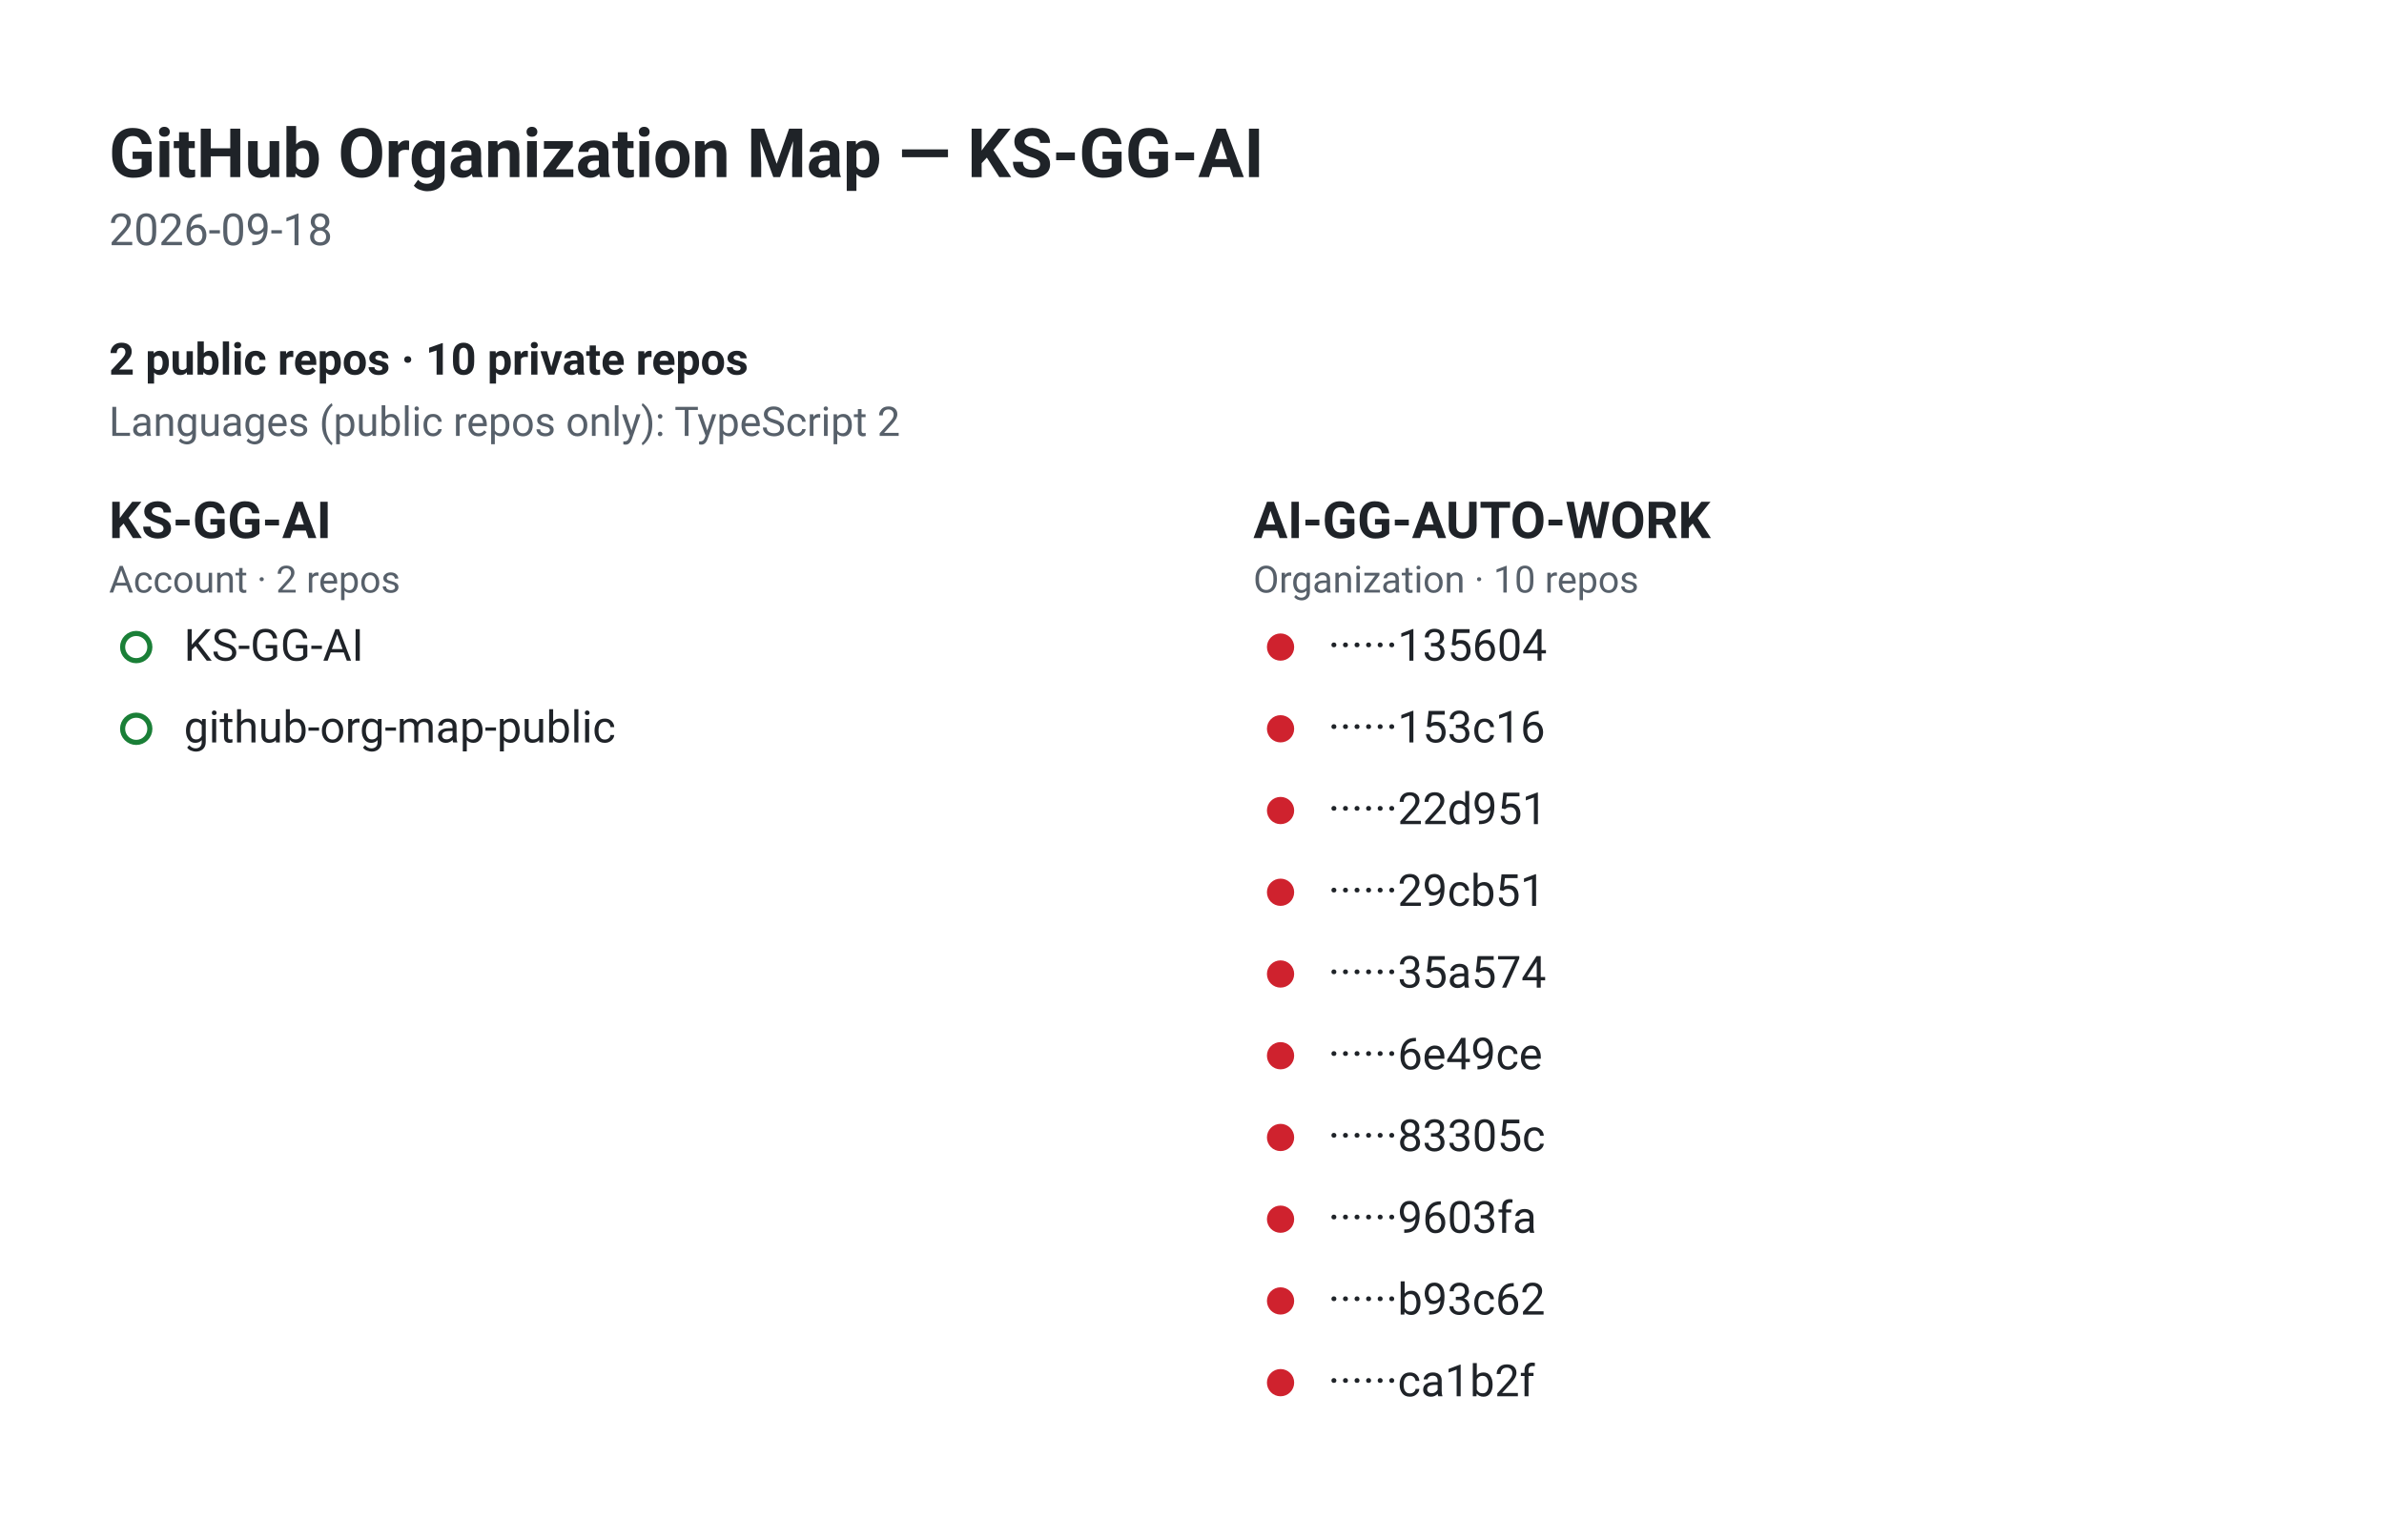
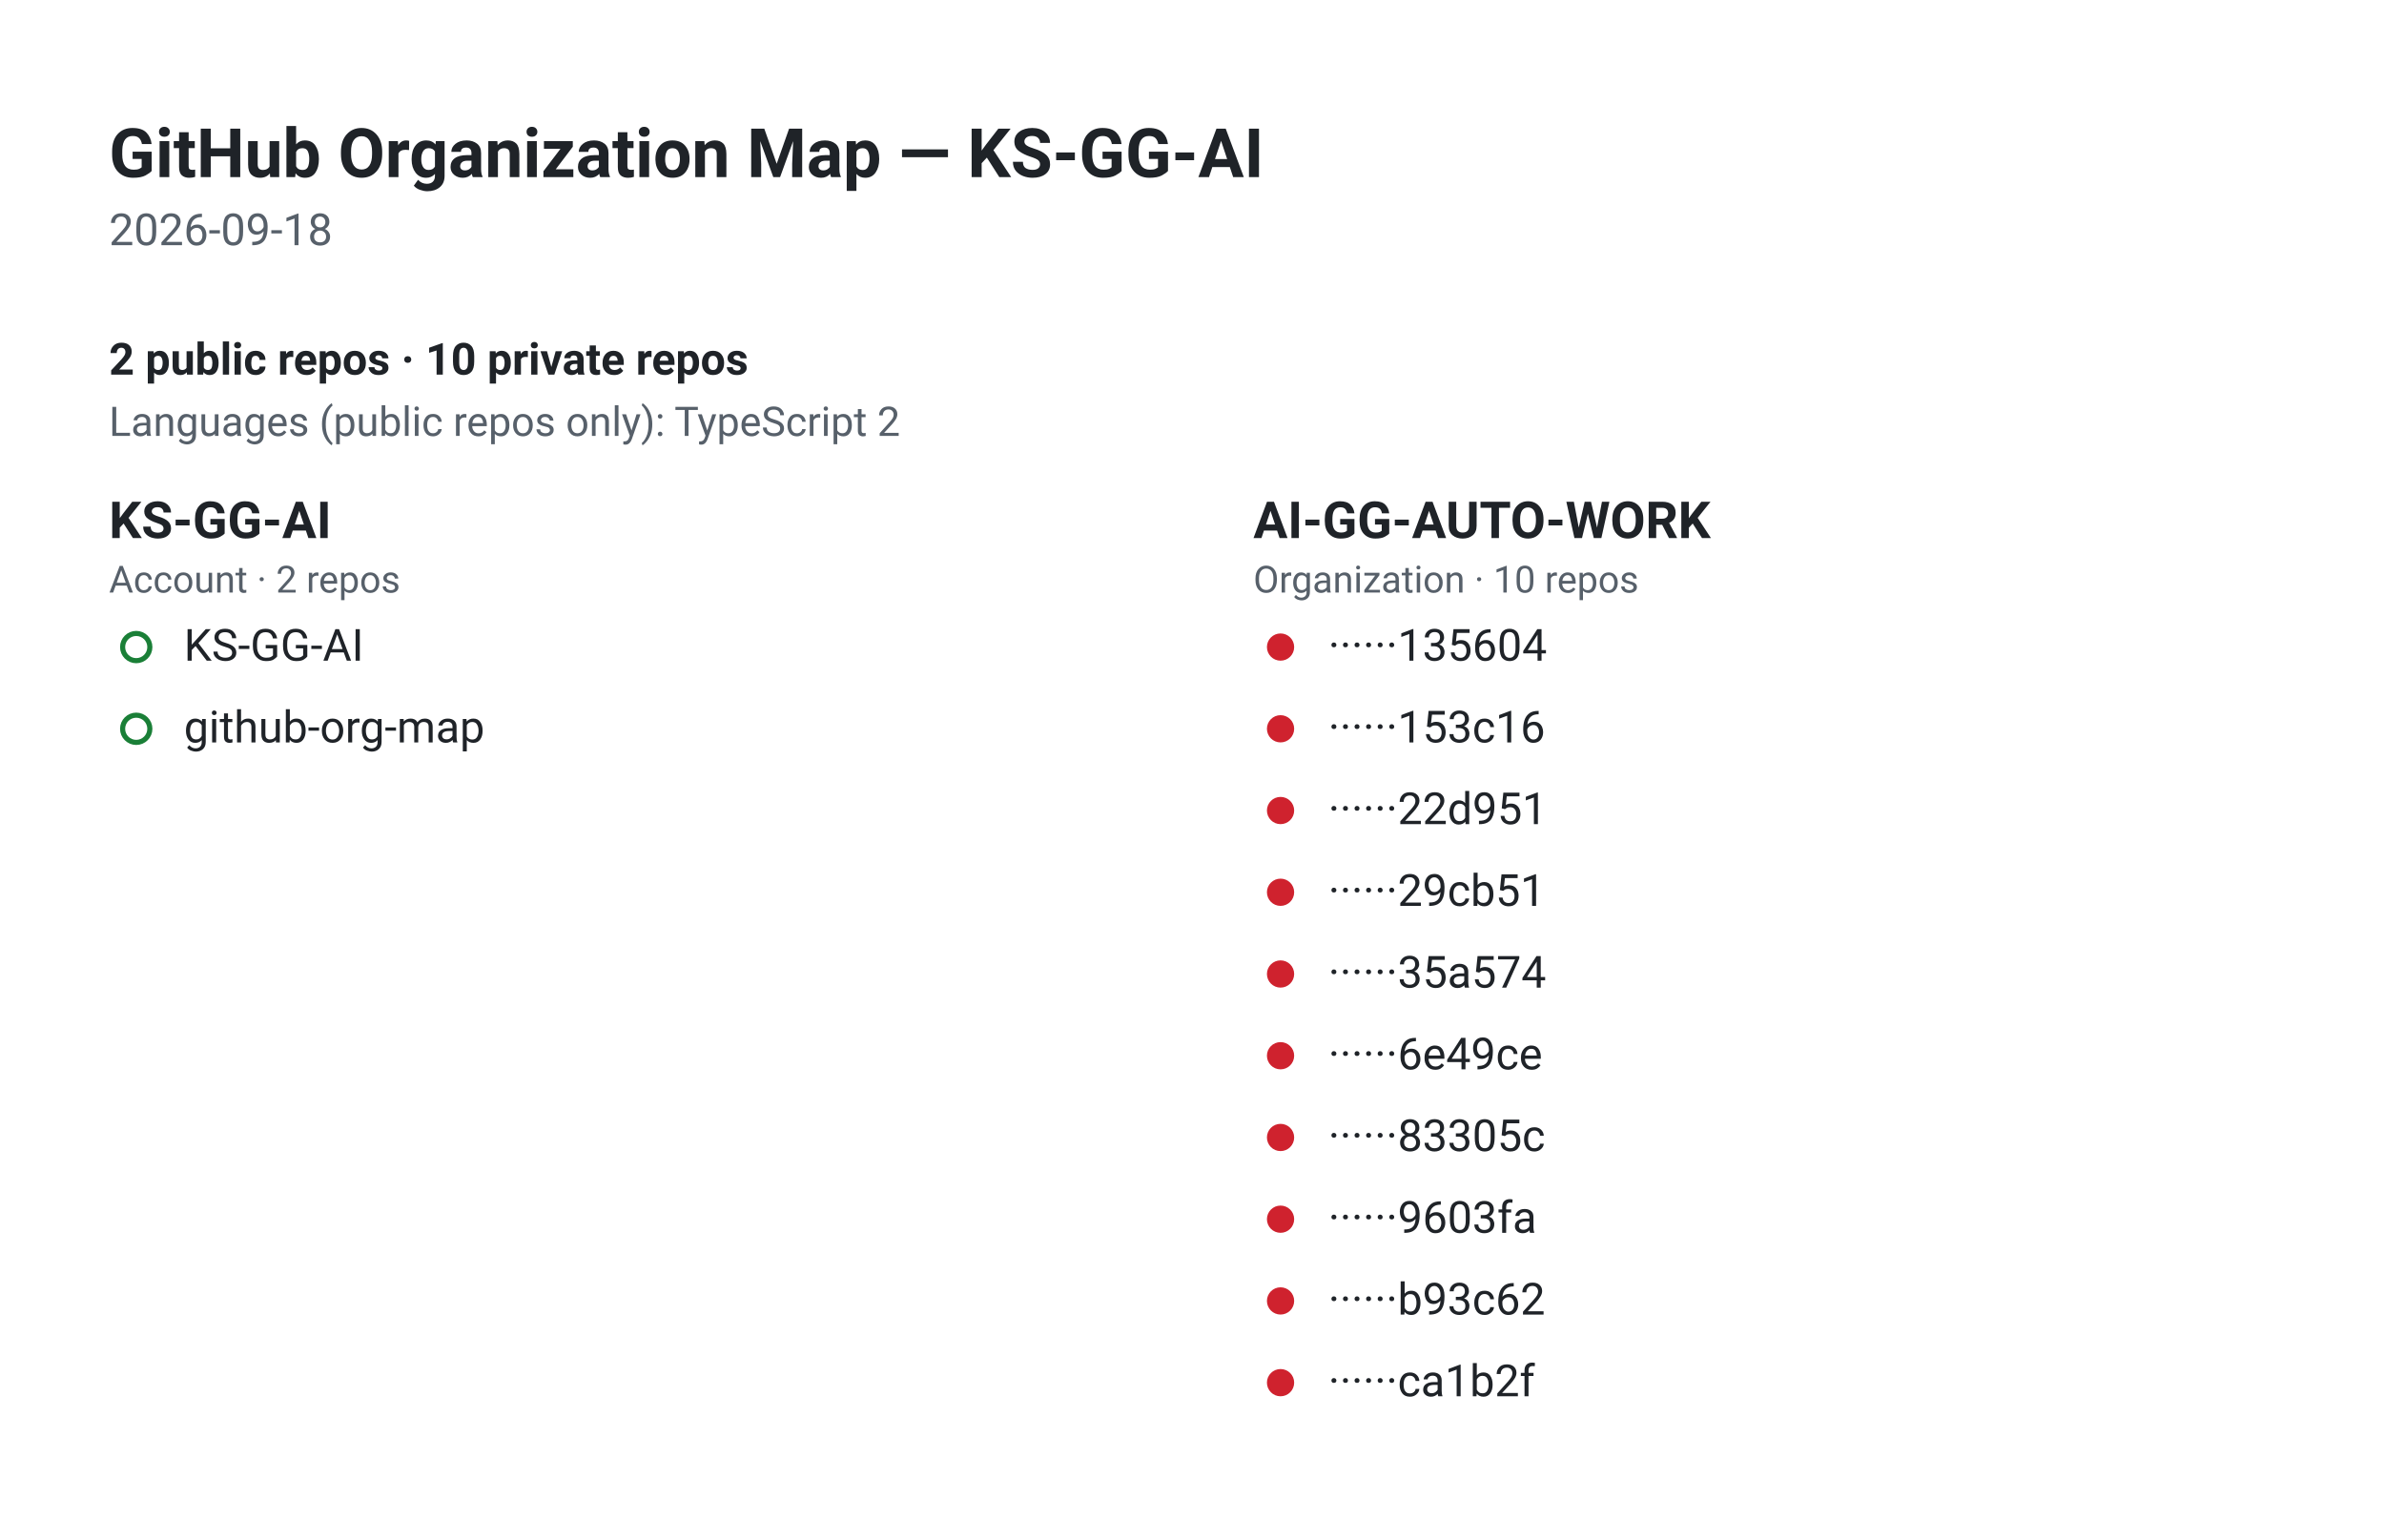
<svg xmlns="http://www.w3.org/2000/svg" viewBox="0 0 700 452" width="700" height="452" role="img" aria-label="GitHub organization map for KS-GG-AI on 2026-09-18">
  <style>
    text { font-family: -apple-system, BlinkMacSystemFont, "Segoe UI", Roboto, Helvetica, Arial, sans-serif; }
    .om-title { fill: #1f2328; font-size: 20px; font-weight: 600; }
    .om-date { fill: #57606a; font-size: 13px; }
    .om-group-title { fill: #1f2328; font-size: 15px; font-weight: 600; }
    .om-group-meta { fill: #57606a; font-size: 11px; }
    .om-repo-name { fill: #1f2328; font-size: 13px; }
    .om-repo-muted { fill: #8c959f; font-size: 13px; }
    .om-dot-private { fill: #cf222e; stroke: none; }
    .om-dot-public { fill: none; stroke: #1a7f37; stroke-width: 1.5; }
    .om-empty { fill: #8c959f; font-style: italic; font-size: 12px; }
    .om-summary-counts { fill: #1f2328; font-size: 13px; font-weight: 600; }
    .om-summary-lang { fill: #57606a; font-size: 12px; }

    @media (prefers-color-scheme: dark) {
      .om-title { fill: #e6edf3; }
      .om-date { fill: #8b949e; }
      .om-group-title { fill: #e6edf3; }
      .om-group-meta { fill: #8b949e; }
      .om-repo-name { fill: #e6edf3; }
      .om-repo-muted { fill: #6e7681; }
      .om-dot-private { fill: #f85149; }
      .om-dot-public { stroke: #3fb950; }
      .om-empty { fill: #6e7681; }
      .om-summary-counts { fill: #e6edf3; }
      .om-summary-lang { fill: #8b949e; }
    }
</style>
  <text x="32" y="52" class="om-title">GitHub Organization Map — KS-GG-AI</text>
  <text x="32" y="72" class="om-date">2026-09-18</text>
  <text x="32" y="110" class="om-summary-counts">2 public repos · 10 private repos</text>
  <text x="32" y="128" class="om-summary-lang">Languages (public repos only): TypeScript 2</text>
  <g>
    <text x="32" y="158" class="om-group-title">KS-GG-AI</text>
    <text x="32" y="174" class="om-group-meta">Account · 2 repos</text>
    <circle cx="40" cy="190" r="4" class="om-dot-public" />
    <text x="54" y="194" class="om-repo-name">KS-GG-AI</text>
    <circle cx="40" cy="214" r="4" class="om-dot-public" />
-     <text x="54" y="218" class="om-repo-name">github-org-map-public</text>
+     <text x="54" y="218" class="om-repo-name">github-org-map</text>
  </g>
  <g>
    <text x="368" y="158" class="om-group-title">AI-GG-AUTO-WORK</text>
    <text x="368" y="174" class="om-group-meta">Organization · 10 repos</text>
    <circle cx="376" cy="190" r="4" class="om-dot-private" />
    <text x="390" y="194" class="om-repo-name">······135604</text>
    <circle cx="376" cy="214" r="4" class="om-dot-private" />
    <text x="390" y="218" class="om-repo-name">······153c16</text>
    <circle cx="376" cy="238" r="4" class="om-dot-private" />
    <text x="390" y="242" class="om-repo-name">······22d951</text>
    <circle cx="376" cy="262" r="4" class="om-dot-private" />
    <text x="390" y="266" class="om-repo-name">······29cb51</text>
    <circle cx="376" cy="286" r="4" class="om-dot-private" />
    <text x="390" y="290" class="om-repo-name">······35a574</text>
    <circle cx="376" cy="310" r="4" class="om-dot-private" />
    <text x="390" y="314" class="om-repo-name">······6e49ce</text>
    <circle cx="376" cy="334" r="4" class="om-dot-private" />
    <text x="390" y="338" class="om-repo-name">······83305c</text>
    <circle cx="376" cy="358" r="4" class="om-dot-private" />
    <text x="390" y="362" class="om-repo-name">······9603fa</text>
    <circle cx="376" cy="382" r="4" class="om-dot-private" />
    <text x="390" y="386" class="om-repo-name">······b93c62</text>
    <circle cx="376" cy="406" r="4" class="om-dot-private" />
    <text x="390" y="410" class="om-repo-name">······ca1b2f</text>
  </g>
</svg>
